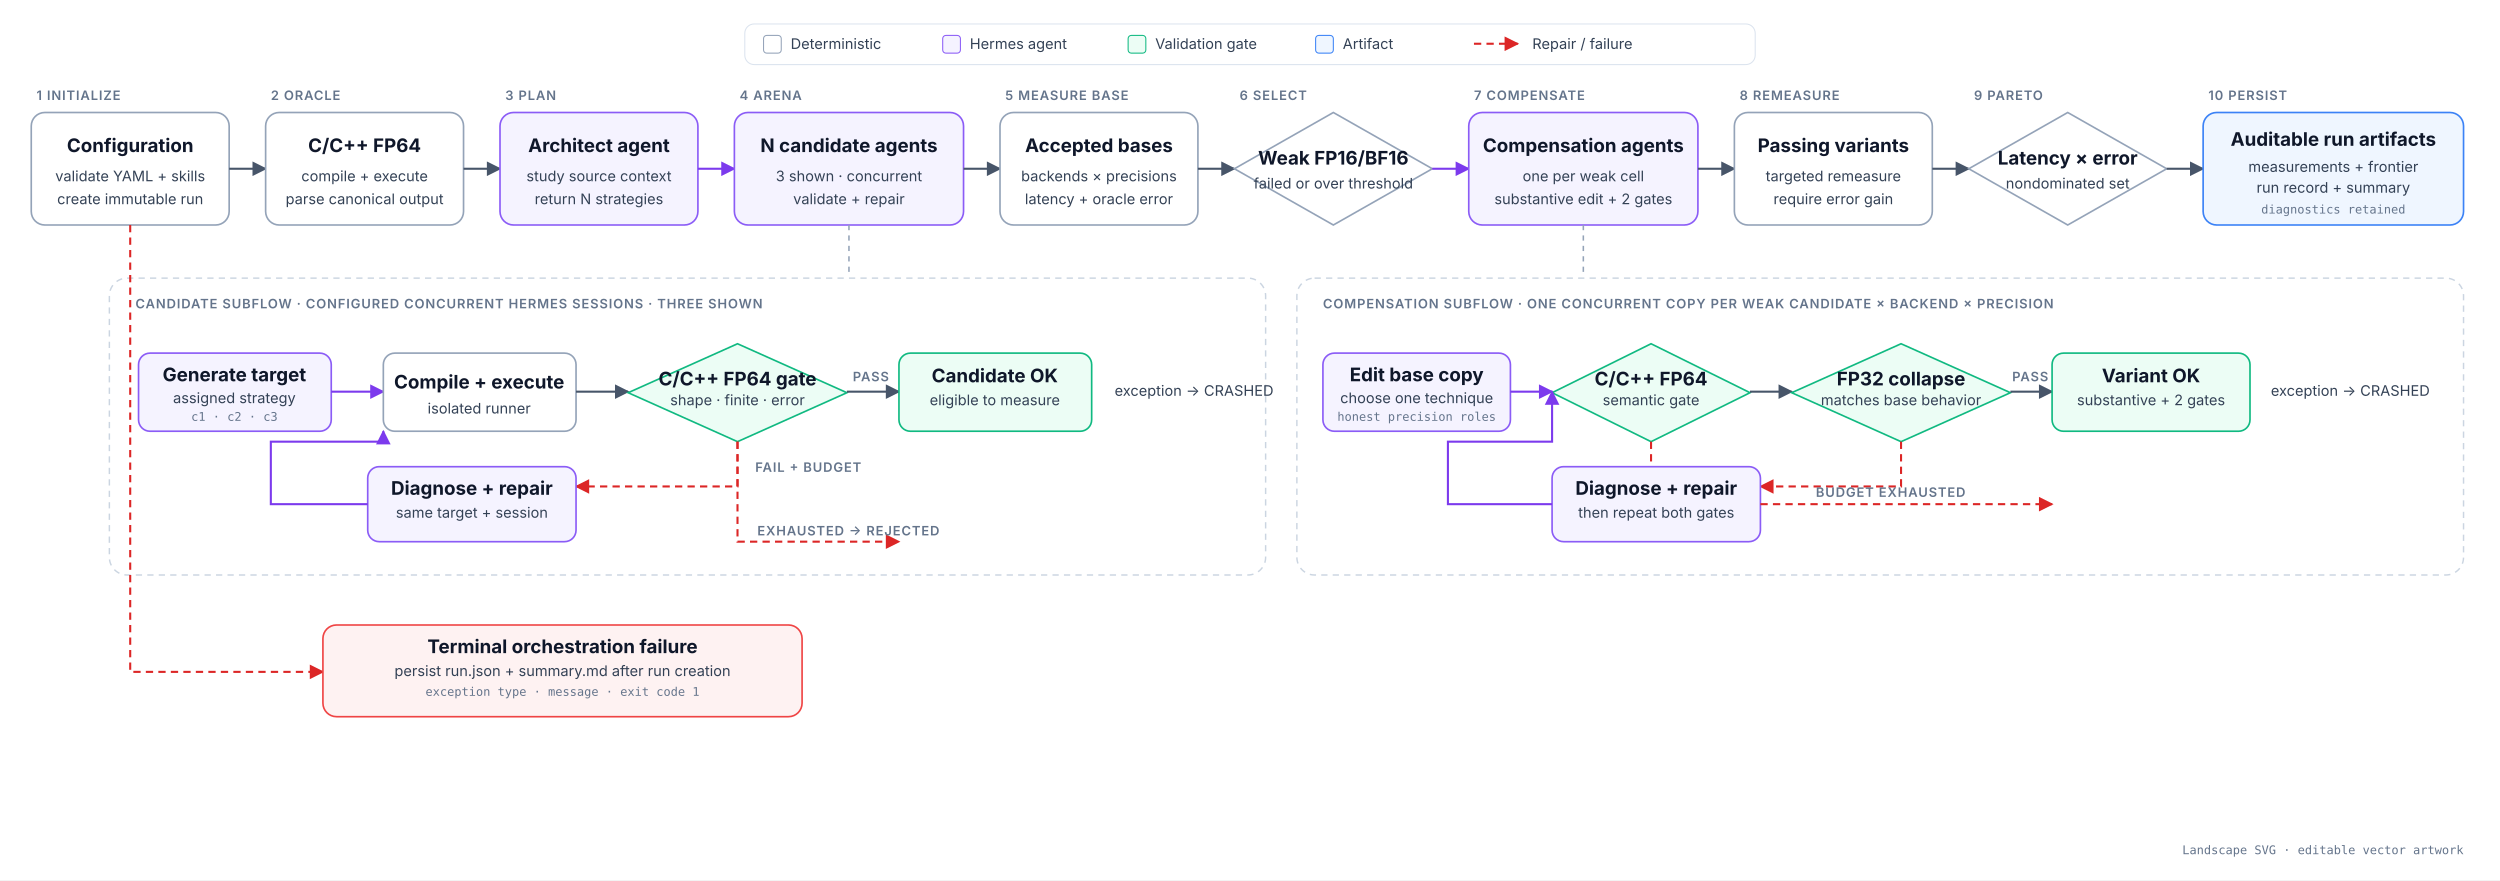
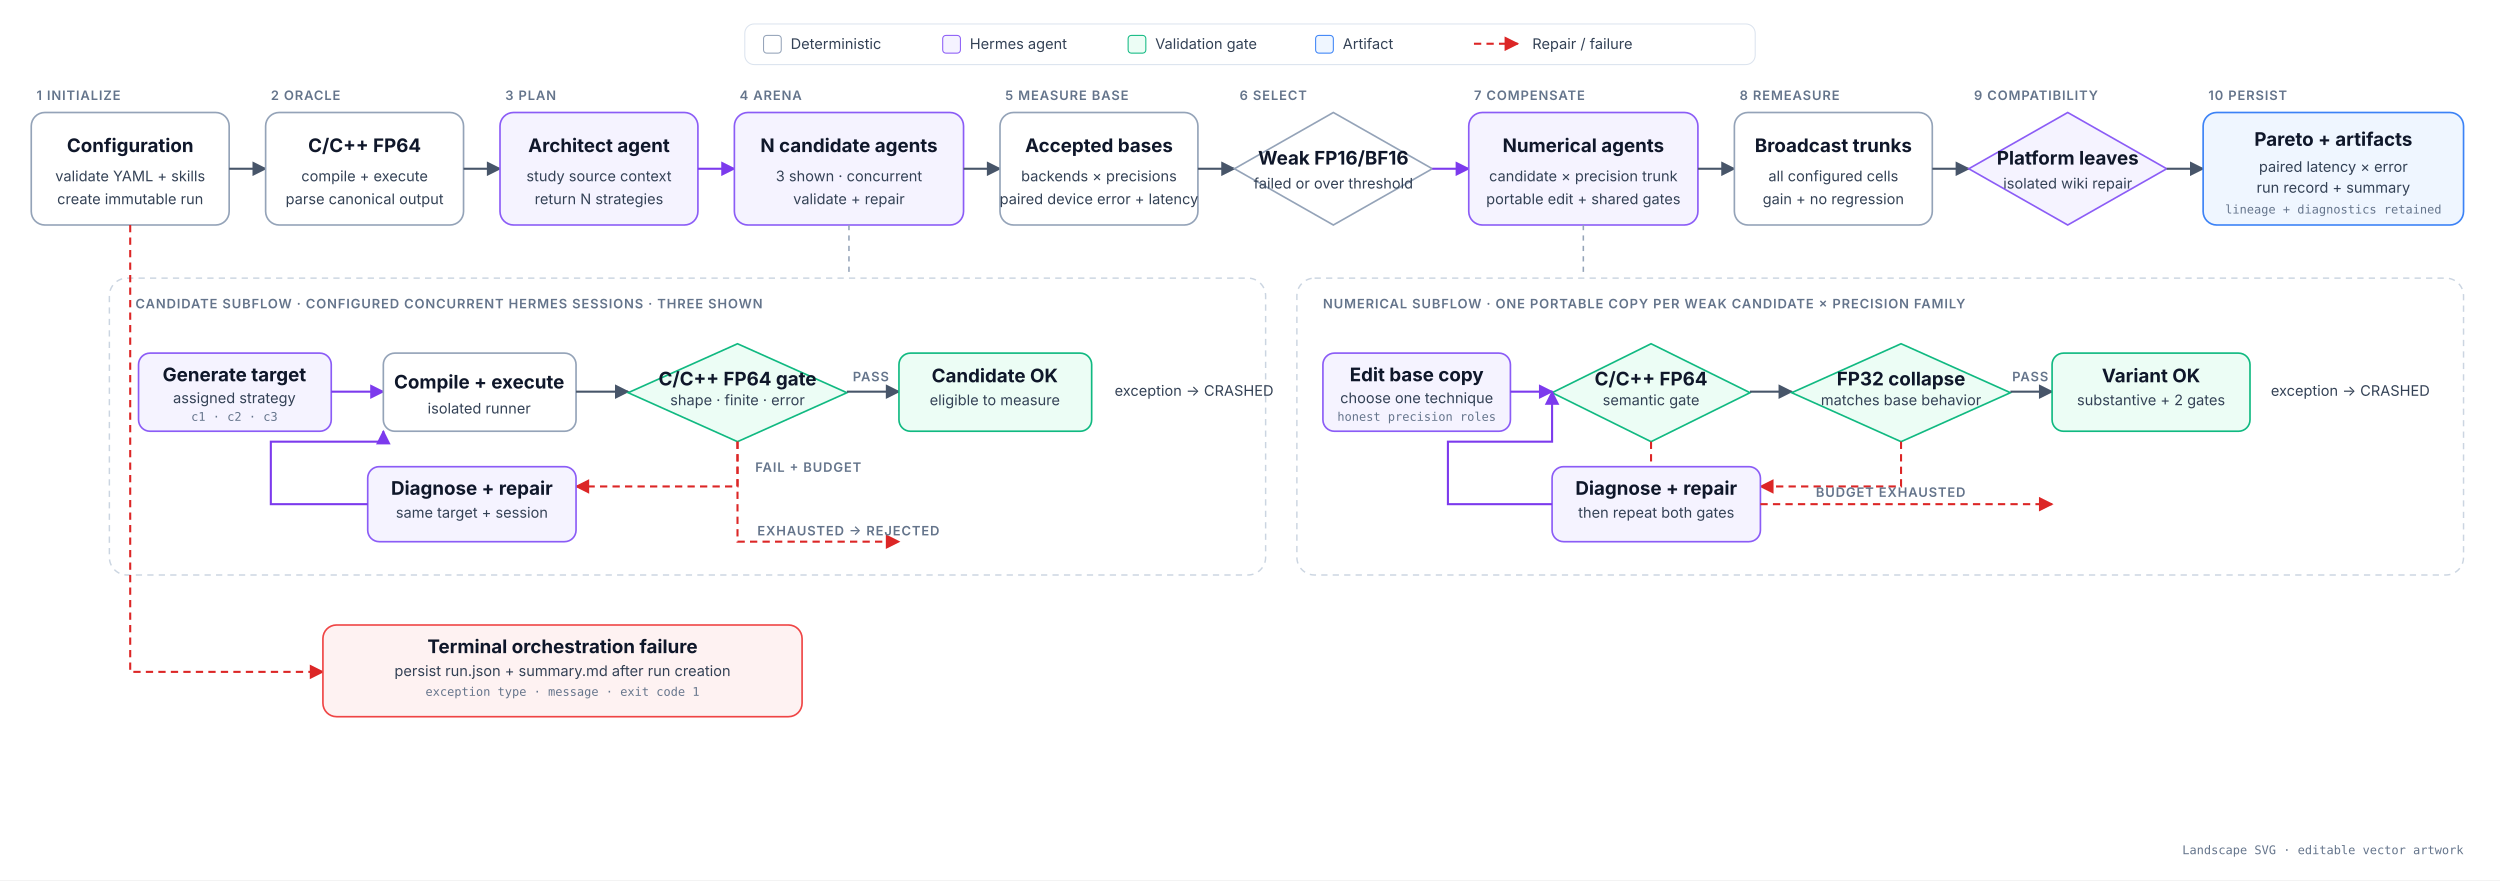
<svg xmlns="http://www.w3.org/2000/svg" width="2400" height="845" viewBox="0 55 2400 845" role="img" aria-labelledby="title desc">
  <defs>
    <marker id="a" viewBox="0 0 10 10" refX="9" refY="5" markerWidth="7" markerHeight="7" orient="auto">
      <path d="M0 0 10 5 0 10Z" fill="#475569" />
    </marker>
    <marker id="ap" viewBox="0 0 10 10" refX="9" refY="5" markerWidth="7" markerHeight="7" orient="auto">
      <path d="M0 0 10 5 0 10Z" fill="#7c3aed" />
    </marker>
    <marker id="ar" viewBox="0 0 10 10" refX="9" refY="5" markerWidth="7" markerHeight="7" orient="auto">
      <path d="M0 0 10 5 0 10Z" fill="#dc2626" />
    </marker>
    <style>
      .t{font:700 29px Inter,system-ui,sans-serif;fill:#0f172a}.sub{font:400 14px Inter,system-ui,sans-serif;fill:#475569}
      .n{stroke-width:1.6}.d{fill:#fff;stroke:#94a3b8}.p{fill:#f5f3ff;stroke:#8b5cf6}.g{fill:#ecfdf5;stroke:#10b981}.b{fill:#eff6ff;stroke:#3b82f6}.r{fill:#fef2f2;stroke:#ef4444}
      .h{font:700 18px Inter,system-ui,sans-serif;fill:#0f172a}.x{font:400 14px Inter,system-ui,sans-serif;fill:#334155}.s{font:600 12.5px Inter,system-ui,sans-serif;fill:#64748b;letter-spacing:.8px}.m{font:500 11.5px ui-monospace,monospace;fill:#64748b}
      .f{fill:none;stroke:#475569;stroke-width:2;marker-end:url(#a)}.fp{fill:none;stroke:#7c3aed;stroke-width:2;marker-end:url(#ap)}.fr{fill:none;stroke:#dc2626;stroke-width:2;stroke-dasharray:7 5;marker-end:url(#ar)}
      .in{fill:#fff;fill-opacity:.9;stroke:#cbd5e1;stroke-width:1.4;stroke-dasharray:6 5}
    </style>
  </defs>
  <rect x="0" y="55" width="2400" height="845" fill="#fff" />
  <g transform="translate(715 78)">
    <rect width="970" height="39" rx="9" fill="#fff" stroke="#dbe3ee" />
    <rect x="18" y="11" width="17" height="17" rx="3" class="d" />
    <text x="44" y="24" class="x">Deterministic</text>
    <rect x="190" y="11" width="17" height="17" rx="3" class="p" />
    <text x="216" y="24" class="x">Hermes agent</text>
    <rect x="368" y="11" width="17" height="17" rx="3" class="g" />
    <text x="394" y="24" class="x">Validation gate</text>
    <rect x="548" y="11" width="17" height="17" rx="3" class="b" />
    <text x="574" y="24" class="x">Artifact</text>
    <path d="M700 19H742" class="fr" />
    <text x="756" y="24" class="x">Repair / failure</text>
  </g>
  <text x="35" y="151" class="s">1 INITIALIZE</text>
  <g transform="translate(30 163)">
    <rect width="190" height="108" rx="13" class="n d" />
    <text x="95" y="38" text-anchor="middle" class="h">Configuration</text>
    <text x="95" y="66" text-anchor="middle" class="x">validate YAML + skills</text>
    <text x="95" y="88" text-anchor="middle" class="x">create immutable run</text>
  </g>
  <path d="M220 217H255" class="f" />
  <text x="260" y="151" class="s">2 ORACLE</text>
  <g transform="translate(255 163)">
    <rect width="190" height="108" rx="13" class="n d" />
    <text x="95" y="38" text-anchor="middle" class="h">C/C++ FP64</text>
    <text x="95" y="66" text-anchor="middle" class="x">compile + execute</text>
    <text x="95" y="88" text-anchor="middle" class="x">parse canonical output</text>
  </g>
  <path d="M445 217H480" class="f" />
  <text x="485" y="151" class="s">3 PLAN</text>
  <g transform="translate(480 163)">
    <rect width="190" height="108" rx="13" class="n p" />
    <text x="95" y="38" text-anchor="middle" class="h">Architect agent</text>
    <text x="95" y="66" text-anchor="middle" class="x">study source context</text>
    <text x="95" y="88" text-anchor="middle" class="x">return N strategies</text>
  </g>
  <path d="M670 217H705" class="fp" />
  <text x="710" y="151" class="s">4 ARENA</text>
  <g transform="translate(705 163)">
    <rect width="220" height="108" rx="13" class="n p" />
    <text x="110" y="38" text-anchor="middle" class="h">N candidate agents</text>
    <text x="110" y="66" text-anchor="middle" class="x">3 shown · concurrent</text>
    <text x="110" y="88" text-anchor="middle" class="x">validate + repair</text>
  </g>
  <path d="M925 217H960" class="f" />
  <text x="965" y="151" class="s">5 MEASURE BASE</text>
  <g transform="translate(960 163)">
    <rect width="190" height="108" rx="13" class="n d" />
    <text x="95" y="38" text-anchor="middle" class="h">Accepted bases</text>
    <text x="95" y="66" text-anchor="middle" class="x">backends × precisions</text>
-     <text x="95" y="88" text-anchor="middle" class="x">latency + oracle error</text>
+     <text x="95" y="88" text-anchor="middle" class="x">paired device error + latency</text>
  </g>
  <path d="M1150 217H1185" class="f" />
  <text x="1190" y="151" class="s">6 SELECT</text>
  <g transform="translate(1185 163)">
    <path d="M95 0 190 54 95 108 0 54Z" class="n d" />
    <text x="95" y="50" text-anchor="middle" class="h">Weak FP16/BF16</text>
    <text x="95" y="73" text-anchor="middle" class="x">failed or over threshold</text>
  </g>
  <path d="M1375 217H1410" class="fp" />
  <text x="1415" y="151" class="s">7 COMPENSATE</text>
  <g transform="translate(1410 163)">
    <rect width="220" height="108" rx="13" class="n p" />
-     <text x="110" y="38" text-anchor="middle" class="h">Compensation agents</text>
-     <text x="110" y="66" text-anchor="middle" class="x">one per weak cell</text>
-     <text x="110" y="88" text-anchor="middle" class="x">substantive edit + 2 gates</text>
+     <text x="110" y="38" text-anchor="middle" class="h">Numerical agents</text>
+     <text x="110" y="66" text-anchor="middle" class="x">candidate × precision trunk</text>
+     <text x="110" y="88" text-anchor="middle" class="x">portable edit + shared gates</text>
  </g>
  <path d="M1630 217H1665" class="f" />
  <text x="1670" y="151" class="s">8 REMEASURE</text>
  <g transform="translate(1665 163)">
    <rect width="190" height="108" rx="13" class="n d" />
-     <text x="95" y="38" text-anchor="middle" class="h">Passing variants</text>
-     <text x="95" y="66" text-anchor="middle" class="x">targeted remeasure</text>
-     <text x="95" y="88" text-anchor="middle" class="x">require error gain</text>
+     <text x="95" y="38" text-anchor="middle" class="h">Broadcast trunks</text>
+     <text x="95" y="66" text-anchor="middle" class="x">all configured cells</text>
+     <text x="95" y="88" text-anchor="middle" class="x">gain + no regression</text>
  </g>
  <path d="M1855 217H1890" class="f" />
-   <text x="1895" y="151" class="s">9 PARETO</text>
+   <text x="1895" y="151" class="s">9 COMPATIBILITY</text>
  <g transform="translate(1890 163)">
-     <path d="M95 0 190 54 95 108 0 54Z" class="n d" />
-     <text x="95" y="50" text-anchor="middle" class="h">Latency × error</text>
-     <text x="95" y="73" text-anchor="middle" class="x">nondominated set</text>
+     <path d="M95 0 190 54 95 108 0 54Z" class="n p" />
+     <text x="95" y="50" text-anchor="middle" class="h">Platform leaves</text>
+     <text x="95" y="73" text-anchor="middle" class="x">isolated wiki repair</text>
  </g>
  <path d="M2080 217H2115" class="f" />
  <text x="2120" y="151" class="s">10 PERSIST</text>
  <g transform="translate(2115 163)">
    <rect width="250" height="108" rx="13" class="n b" />
-     <text x="125" y="32" text-anchor="middle" class="h">Auditable run artifacts</text>
-     <text x="125" y="57" text-anchor="middle" class="x">measurements + frontier</text>
+     <text x="125" y="32" text-anchor="middle" class="h">Pareto + artifacts</text>
+     <text x="125" y="57" text-anchor="middle" class="x">paired latency × error</text>
    <text x="125" y="77" text-anchor="middle" class="x">run record + summary</text>
-     <text x="125" y="97" text-anchor="middle" class="m">diagnostics retained</text>
+     <text x="125" y="97" text-anchor="middle" class="m">lineage + diagnostics retained</text>
  </g>
  <path d="M815 271V318" stroke="#94a3b8" stroke-width="1.5" stroke-dasharray="5 5" />
  <g transform="translate(105 322)">
    <rect width="1110" height="285" rx="17" class="in" />
    <text x="25" y="29" class="s">CANDIDATE SUBFLOW · CONFIGURED CONCURRENT HERMES SESSIONS · THREE SHOWN</text>
    <g transform="translate(28 72)">
      <rect width="185" height="75" rx="11" class="n p" />
      <text x="92" y="27" text-anchor="middle" class="h">Generate target</text>
      <text x="92" y="48" text-anchor="middle" class="x">assigned strategy</text>
      <text x="92" y="65" text-anchor="middle" class="m">c1 · c2 · c3</text>
    </g>
    <path d="M213 109H263" class="fp" />
    <g transform="translate(263 72)">
      <rect width="185" height="75" rx="11" class="n d" />
      <text x="92" y="34" text-anchor="middle" class="h">Compile + execute</text>
      <text x="92" y="58" text-anchor="middle" class="x">isolated runner</text>
    </g>
    <path d="M448 109H498" class="f" />
    <g transform="translate(498 63)">
      <path d="M105 0 210 47 105 94 0 47Z" class="n g" />
      <text x="105" y="40" text-anchor="middle" class="h">C/C++ FP64 gate</text>
      <text x="105" y="59" text-anchor="middle" class="x">shape · finite · error</text>
    </g>
    <path d="M708 109H758" class="f" />
    <text x="731" y="99" text-anchor="middle" class="s">PASS</text>
    <g transform="translate(758 72)">
      <rect width="185" height="75" rx="11" class="n g" />
      <text x="92" y="28" text-anchor="middle" class="h">Candidate OK</text>
      <text x="92" y="50" text-anchor="middle" class="x">eligible to measure</text>
    </g>
    <path d="M603 157V200H448" class="fr" />
    <text x="620" y="186" class="s">FAIL + BUDGET</text>
    <g transform="translate(248 181)">
      <rect width="200" height="72" rx="11" class="n p" />
      <text x="100" y="27" text-anchor="middle" class="h">Diagnose + repair</text>
      <text x="100" y="49" text-anchor="middle" class="x">same target + session</text>
    </g>
    <path d="M248 217H155V157H263V147" class="fp" />
    <path d="M603 157V253H758" class="fr" />
    <text x="622" y="247" class="s">EXHAUSTED → REJECTED</text>
    <text x="965" y="113" class="x">exception → CRASHED</text>
  </g>
  <path d="M1520 271V318" stroke="#94a3b8" stroke-width="1.5" stroke-dasharray="5 5" />
  <g transform="translate(1245 322)">
    <rect width="1120" height="285" rx="17" class="in" />
-     <text x="25" y="29" class="s">COMPENSATION SUBFLOW · ONE CONCURRENT COPY PER WEAK CANDIDATE × BACKEND × PRECISION</text>
+     <text x="25" y="29" class="s">NUMERICAL SUBFLOW · ONE PORTABLE COPY PER WEAK CANDIDATE × PRECISION FAMILY</text>
    <g transform="translate(25 72)">
      <rect width="180" height="75" rx="11" class="n p" />
      <text x="90" y="27" text-anchor="middle" class="h">Edit base copy</text>
      <text x="90" y="48" text-anchor="middle" class="x">choose one technique</text>
      <text x="90" y="65" text-anchor="middle" class="m">honest precision roles</text>
    </g>
    <path d="M205 109H245" class="fp" />
    <g transform="translate(245 63)">
      <path d="M95 0 190 47 95 94 0 47Z" class="n g" />
      <text x="95" y="40" text-anchor="middle" class="h">C/C++ FP64</text>
      <text x="95" y="59" text-anchor="middle" class="x">semantic gate</text>
    </g>
    <path d="M435 109H475" class="f" />
    <g transform="translate(475 63)">
      <path d="M105 0 210 47 105 94 0 47Z" class="n g" />
      <text x="105" y="40" text-anchor="middle" class="h">FP32 collapse</text>
      <text x="105" y="59" text-anchor="middle" class="x">matches base behavior</text>
    </g>
    <path d="M685 109H725" class="f" />
    <text x="704" y="99" text-anchor="middle" class="s">PASS</text>
    <g transform="translate(725 72)">
      <rect width="190" height="75" rx="11" class="n g" />
      <text x="95" y="28" text-anchor="middle" class="h">Variant OK</text>
      <text x="95" y="50" text-anchor="middle" class="x">substantive + 2 gates</text>
    </g>
    <path d="M340 157V200H445" class="fr" />
    <path d="M580 157V200H445" class="fr" />
    <g transform="translate(245 181)">
      <rect width="200" height="72" rx="11" class="n p" />
      <text x="100" y="27" text-anchor="middle" class="h">Diagnose + repair</text>
      <text x="100" y="49" text-anchor="middle" class="x">then repeat both gates</text>
    </g>
    <path d="M245 217H145V157H245V109" class="fp" />
    <path d="M445 217H725" class="fr" />
    <text x="570" y="210" text-anchor="middle" class="s">BUDGET EXHAUSTED</text>
    <text x="935" y="113" class="x">exception → CRASHED</text>
  </g>
  <path d="M125 271V700H310" class="fr" />
  <g transform="translate(310 655)">
    <rect width="460" height="88" rx="13" class="n r" />
    <text x="230" y="27" text-anchor="middle" class="h">Terminal orchestration failure</text>
    <text x="230" y="49" text-anchor="middle" class="x">persist run.json + summary.md after run creation</text>
    <text x="230" y="68" text-anchor="middle" class="m">exception type · message · exit code 1</text>
  </g>
  <text x="2365" y="875" text-anchor="end" class="m">Landscape SVG · editable vector artwork</text>
</svg>
